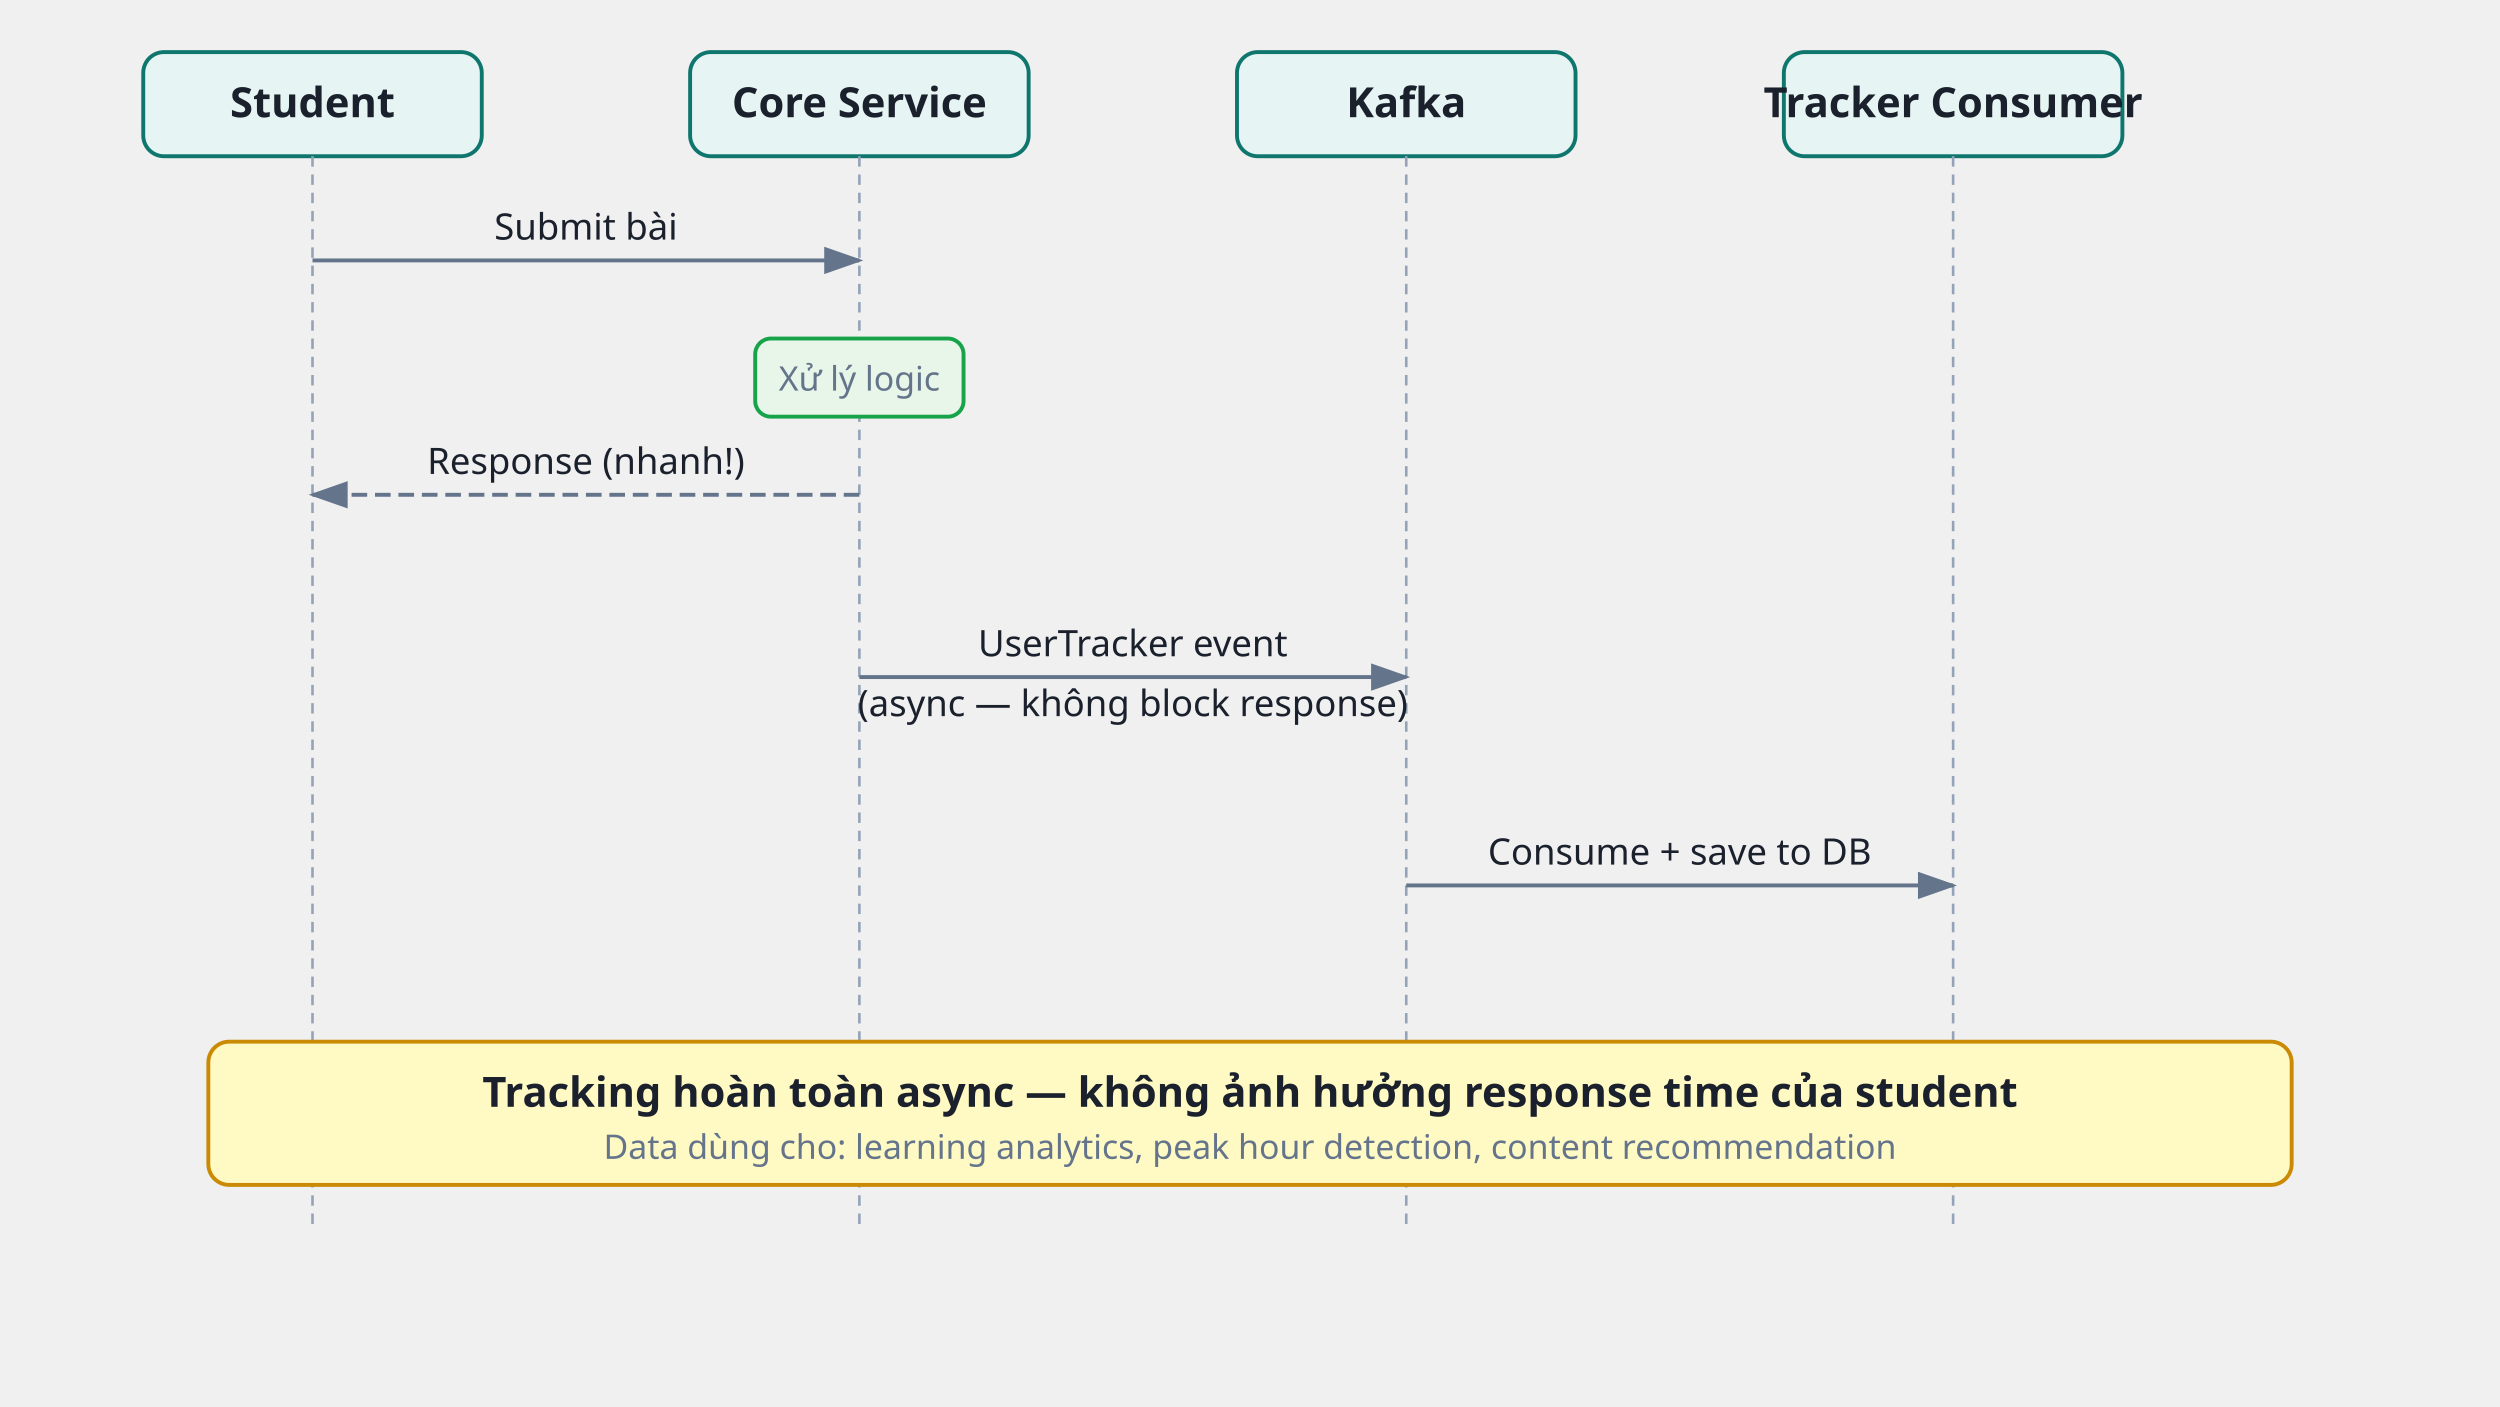
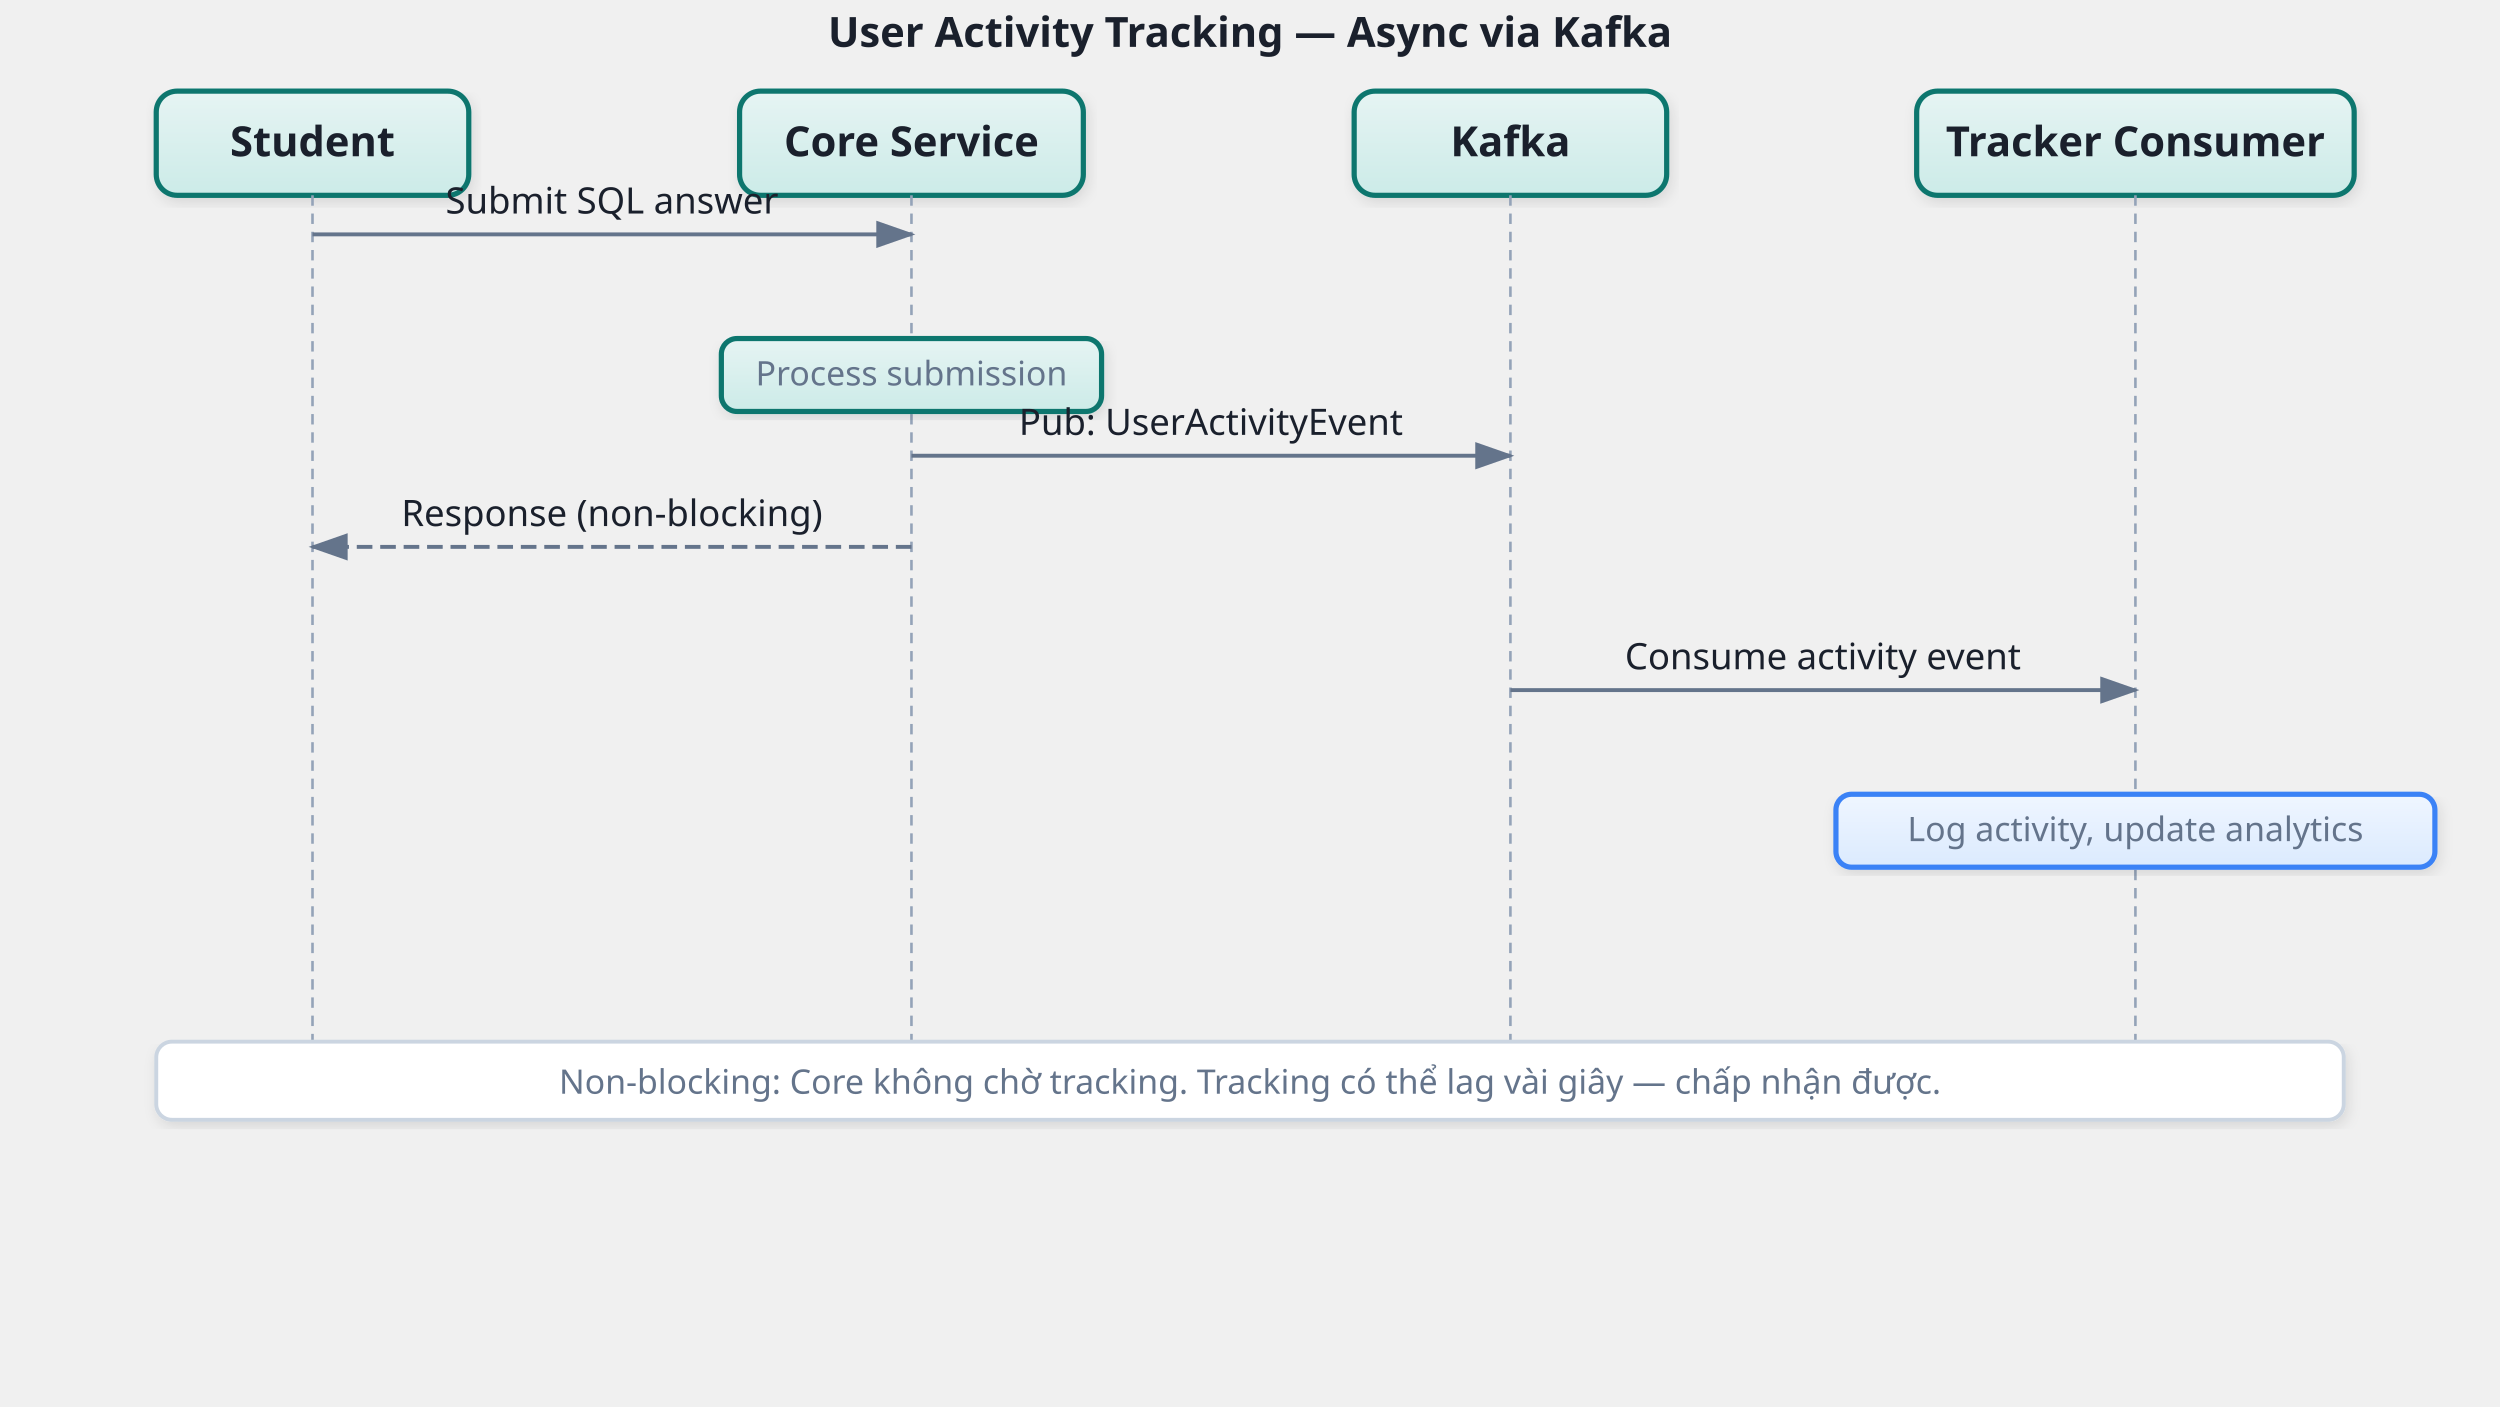
<svg xmlns="http://www.w3.org/2000/svg" viewBox="0 0 960 540" width="100%" height="100%">
  <defs>
    <marker id="arrowhead" markerWidth="10" markerHeight="7" refX="9" refY="3.5" orient="auto">
      <polygon points="0 0, 10 3.5, 0 7" fill="#64748b" />
    </marker>
+     <marker id="arrowhead-danger" markerWidth="10" markerHeight="7" refX="9" refY="3.5" orient="auto">
+       <polygon points="0 0, 10 3.5, 0 7" fill="#dc2626" />
+     </marker>
+     <filter id="shadow" x="-4%" y="-4%" width="108%" height="116%">
+       <feDropShadow dx="1" dy="2" stdDeviation="2.5" flood-color="#0000001a" />
+     </filter>
+     <linearGradient id="grad-service" x1="0" y1="0" x2="0" y2="1">
+       <stop offset="0%" stop-color="#e6f4f3" />
+       <stop offset="100%" stop-color="#ccebe8" />
+     </linearGradient>
+     <linearGradient id="grad-storage" x1="0" y1="0" x2="0" y2="1">
+       <stop offset="0%" stop-color="#dbeafe" />
+       <stop offset="100%" stop-color="#bfdbfe" />
+     </linearGradient>
+     <linearGradient id="grad-event" x1="0" y1="0" x2="0" y2="1">
+       <stop offset="0%" stop-color="#fef9c3" />
+       <stop offset="100%" stop-color="#fef08a" />
+     </linearGradient>
+     <linearGradient id="grad-success" x1="0" y1="0" x2="0" y2="1">
+       <stop offset="0%" stop-color="#dcfce7" />
+       <stop offset="100%" stop-color="#bbf7d0" />
+     </linearGradient>
+     <linearGradient id="grad-danger" x1="0" y1="0" x2="0" y2="1">
+       <stop offset="0%" stop-color="#fee2e2" />
+       <stop offset="100%" stop-color="#fecaca" />
+     </linearGradient>
+     <linearGradient id="grad-warning" x1="0" y1="0" x2="0" y2="1">
+       <stop offset="0%" stop-color="#fff7ed" />
+       <stop offset="100%" stop-color="#ffedd5" />
+     </linearGradient>
+     <linearGradient id="grad-info" x1="0" y1="0" x2="0" y2="1">
+       <stop offset="0%" stop-color="#eff6ff" />
+       <stop offset="100%" stop-color="#dbeafe" />
+     </linearGradient>
+     <linearGradient id="grad-highlight" x1="0" y1="0" x2="0" y2="1">
+       <stop offset="0%" stop-color="#f5f3ff" />
+       <stop offset="100%" stop-color="#ede9fe" />
+     </linearGradient>
+     <linearGradient id="grad-legacy" x1="0" y1="0" x2="0" y2="1">
+       <stop offset="0%" stop-color="#f3f4f6" />
+       <stop offset="100%" stop-color="#e5e7eb" />
+     </linearGradient>
  </defs>
  <style>
-     text { font-family: 'Segoe UI', system-ui, -apple-system, sans-serif; font-size: 14px; fill: #1a202c; }
-     .title { font-weight: bold; font-size: 16px; }
+     text {
+       font-family: 'Segoe UI', system-ui, -apple-system, sans-serif;
+       font-size: 14px;
+       fill: #1a202c;
+     }
+     .title { font-weight: 600; font-size: 16px; }
+     .small { font-size: 12px; }
    .subtitle { font-size: 13px; fill: #64748b; }
+     .mono { font-family: 'Consolas', 'DejaVu Sans Mono', monospace; font-size: 12px; }
+ 
    .cluster { fill: #f8fafc; stroke: #94a3b8; stroke-width: 1.5; stroke-dasharray: 6 3; }
-     .service { fill: #e6f4f3; stroke: #0f766e; stroke-width: 1.5; }
-     .pipeline { fill: #FFF9C4; stroke: #ca8a04; stroke-width: 1.5; }
-     .storage { fill: #E3F2FD; stroke: #2563eb; stroke-width: 1.5; }
-     .logs { fill: #E8F5E9; stroke: #16a34a; stroke-width: 1.5; }
-     .metrics { fill: #E3F2FD; stroke: #2563eb; stroke-width: 1.5; }
-     .traces { fill: #FFF9C4; stroke: #ca8a04; stroke-width: 1.5; }
-     .bad { fill: #FFCDD2; stroke: #c62828; stroke-width: 1.5; }
-     .good { fill: #E8F5E9; stroke: #16a34a; stroke-width: 1.5; }
-     .sli { fill: #E8F5E9; stroke: #16a34a; stroke-width: 1.5; }
-     .slo { fill: #FFF9C4; stroke: #ca8a04; stroke-width: 1.5; }
-     .sla { fill: #FFCDD2; stroke: #c62828; stroke-width: 1.5; }
-     .arrow { stroke: #64748b; stroke-width: 1.5; fill: none; marker-end: url(#arrowhead); }
-     .step { fill: #ffffff; stroke: #94a3b8; stroke-width: 1.5; }
+     .service { fill: url(#grad-service); stroke: #0f766e; stroke-width: 2.0; filter: url(#shadow); }
+     .storage { fill: url(#grad-storage); stroke: #2563eb; stroke-width: 2.0; filter: url(#shadow); }
+     .event   { fill: url(#grad-event);   stroke: #ca8a04;   stroke-width: 2.0; filter: url(#shadow); }
+     .success { fill: url(#grad-success); stroke: #16a34a; stroke-width: 2.0; filter: url(#shadow); }
+     .danger  { fill: url(#grad-danger);  stroke: #dc2626;  stroke-width: 2.0; filter: url(#shadow); }
+     .warning { fill: url(#grad-warning); stroke: #ea580c; stroke-width: 2.0; filter: url(#shadow); }
+     .info    { fill: url(#grad-info);    stroke: #3b82f6;    stroke-width: 2.0; filter: url(#shadow); }
+     .highlight { fill: url(#grad-highlight); stroke: #7c3aed; stroke-width: 2.0; filter: url(#shadow); }
+     .legacy  { fill: url(#grad-legacy);  stroke: #9ca3af;  stroke-width: 1.5; filter: url(#shadow); }
+     .note    { fill: #ffffff;    stroke: #cbd5e1;   stroke-width: 1.5; filter: url(#shadow); }
+     .step    { fill: #ffffff;    stroke: #94a3b8;         stroke-width: 1.5; filter: url(#shadow); }
+ 
+     .service-flat { fill: #e6f4f3; stroke: #0f766e; stroke-width: 1.5; }
+     .storage-flat { fill: #dbeafe; stroke: #2563eb; stroke-width: 1.5; }
+     .event-flat   { fill: #fef9c3;   stroke: #ca8a04;   stroke-width: 1.5; }
+ 
+     .arrow {
+       stroke: #64748b; stroke-width: 1.5; fill: none;
+       marker-end: url(#arrowhead);
+     }
+     .arrow-dashed {
+       stroke: #64748b; stroke-width: 1.5; fill: none;
+       stroke-dasharray: 6 3; marker-end: url(#arrowhead);
+     }
+     .arrow-danger {
+       stroke: #dc2626; stroke-width: 2.0; fill: none;
+       marker-end: url(#arrowhead-danger);
+     }
+     .arrow-bg { fill: #ffffff; opacity: 0.92; }
+     .lifeline {
+       stroke: #94a3b8; stroke-width: 1.0;
+       stroke-dasharray: 4 3; fill: none;
+     }
+     .separator {
+       stroke: #cbd5e1; stroke-width: 1.0;
+     }
  </style>
-   <rect x="55" y="20" width="130" height="40" rx="8" class="service" />
-   <text x="120" y="45" text-anchor="middle" class="title">Student</text>
-   <line x1="120" y1="60" x2="120" y2="470" stroke="#94a3b8" stroke-width="1" stroke-dasharray="4 3" />
-   <rect x="265" y="20" width="130" height="40" rx="8" class="service" />
-   <text x="330" y="45" text-anchor="middle" class="title">Core Service</text>
-   <line x1="330" y1="60" x2="330" y2="470" stroke="#94a3b8" stroke-width="1" stroke-dasharray="4 3" />
-   <rect x="475" y="20" width="130" height="40" rx="8" class="service" />
-   <text x="540" y="45" text-anchor="middle" class="title">Kafka</text>
-   <line x1="540" y1="60" x2="540" y2="470" stroke="#94a3b8" stroke-width="1" stroke-dasharray="4 3" />
-   <rect x="685" y="20" width="130" height="40" rx="8" class="service" />
-   <text x="750" y="45" text-anchor="middle" class="title">Tracker Consumer</text>
-   <line x1="750" y1="60" x2="750" y2="470" stroke="#94a3b8" stroke-width="1" stroke-dasharray="4 3" />
-   <path d="M 120 100 L 330 100" class="arrow" />
-   <text x="225" y="92" text-anchor="middle" font-size="12" fill="#475569">Submit bài</text>
-   <rect x="290" y="130" width="80" height="30" rx="6" class="logs" />
-   <text x="330" y="150" text-anchor="middle" class="subtitle">Xử lý logic</text>
-   <path d="M 330 190 L 120 190" class="arrow" stroke-dasharray="6 3" />
-   <text x="225" y="182" text-anchor="middle" font-size="12" fill="#475569">Response (nhanh!)</text>
-   <path d="M 330 260 L 540 260" class="arrow" />
-   <text x="435" y="252" text-anchor="middle" font-size="12" fill="#475569">UserTracker event</text>
-   <text x="435" y="275" text-anchor="middle" font-size="11" fill="#16a34a">(async — không block response)</text>
-   <path d="M 540 340 L 750 340" class="arrow" />
-   <text x="645" y="332" text-anchor="middle" font-size="12" fill="#475569">Consume + save to DB</text>
-   <rect x="80" y="400" width="800" height="55" rx="8" class="pipeline" />
-   <text x="480" y="425" text-anchor="middle" class="title">Tracking hoàn toàn async — không ảnh hưởng response time của student</text>
-   <text x="480" y="445" text-anchor="middle" class="subtitle">Data dùng cho: learning analytics, peak hour detection, content recommendation</text>
+   <text x="480" y="18" text-anchor="middle" class="title">User Activity Tracking — Async via Kafka</text>
+   <rect x="60.0" y="35" width="120" height="40" rx="8" class="service" />
+   <text x="120" y="60" text-anchor="middle" class="title">Student</text>
+   <line x1="120" y1="75" x2="120" y2="420" class="lifeline" />
+   <rect x="284.0" y="35" width="132" height="40" rx="8" class="service" />
+   <text x="350" y="60" text-anchor="middle" class="title">Core Service</text>
+   <line x1="350" y1="75" x2="350" y2="420" class="lifeline" />
+   <rect x="520.0" y="35" width="120" height="40" rx="8" class="service" />
+   <text x="580" y="60" text-anchor="middle" class="title">Kafka</text>
+   <line x1="580" y1="75" x2="580" y2="420" class="lifeline" />
+   <rect x="736.0" y="35" width="168" height="40" rx="8" class="service" />
+   <text x="820" y="60" text-anchor="middle" class="title">Tracker Consumer</text>
+   <line x1="820" y1="75" x2="820" y2="420" class="lifeline" />
+   <path d="M 120 90 L 350 90" class="arrow" />
+   <text x="235.0" y="82" text-anchor="middle" font-size="12" fill="#475569">Submit SQL answer</text>
+   <rect x="277.0" y="130" width="146" height="28" rx="6" class="service" />
+   <text x="350" y="148" text-anchor="middle" class="subtitle">Process submission</text>
+   <path d="M 350 175 L 580 175" class="arrow" />
+   <text x="465.0" y="167" text-anchor="middle" font-size="12" fill="#475569">Pub: UserActivityEvent</text>
+   <path d="M 350 210 L 120 210" class="arrow-dashed" />
+   <text x="235.0" y="202" text-anchor="middle" font-size="12" fill="#475569">Response (non-blocking)</text>
+   <path d="M 580 265 L 820 265" class="arrow" />
+   <text x="700.0" y="257" text-anchor="middle" font-size="12" fill="#475569">Consume activity event</text>
+   <rect x="705.0" y="305" width="230" height="28" rx="6" class="info" />
+   <text x="820" y="323" text-anchor="middle" class="subtitle">Log activity, update analytics</text>
+   <rect x="60" y="400" width="840" height="30" rx="6" class="note" />
+   <text x="480" y="420" text-anchor="middle" class="subtitle">Non-blocking: Core không chờ tracking. Tracking có thể lag vài giây — chấp nhận được.</text>
</svg>
